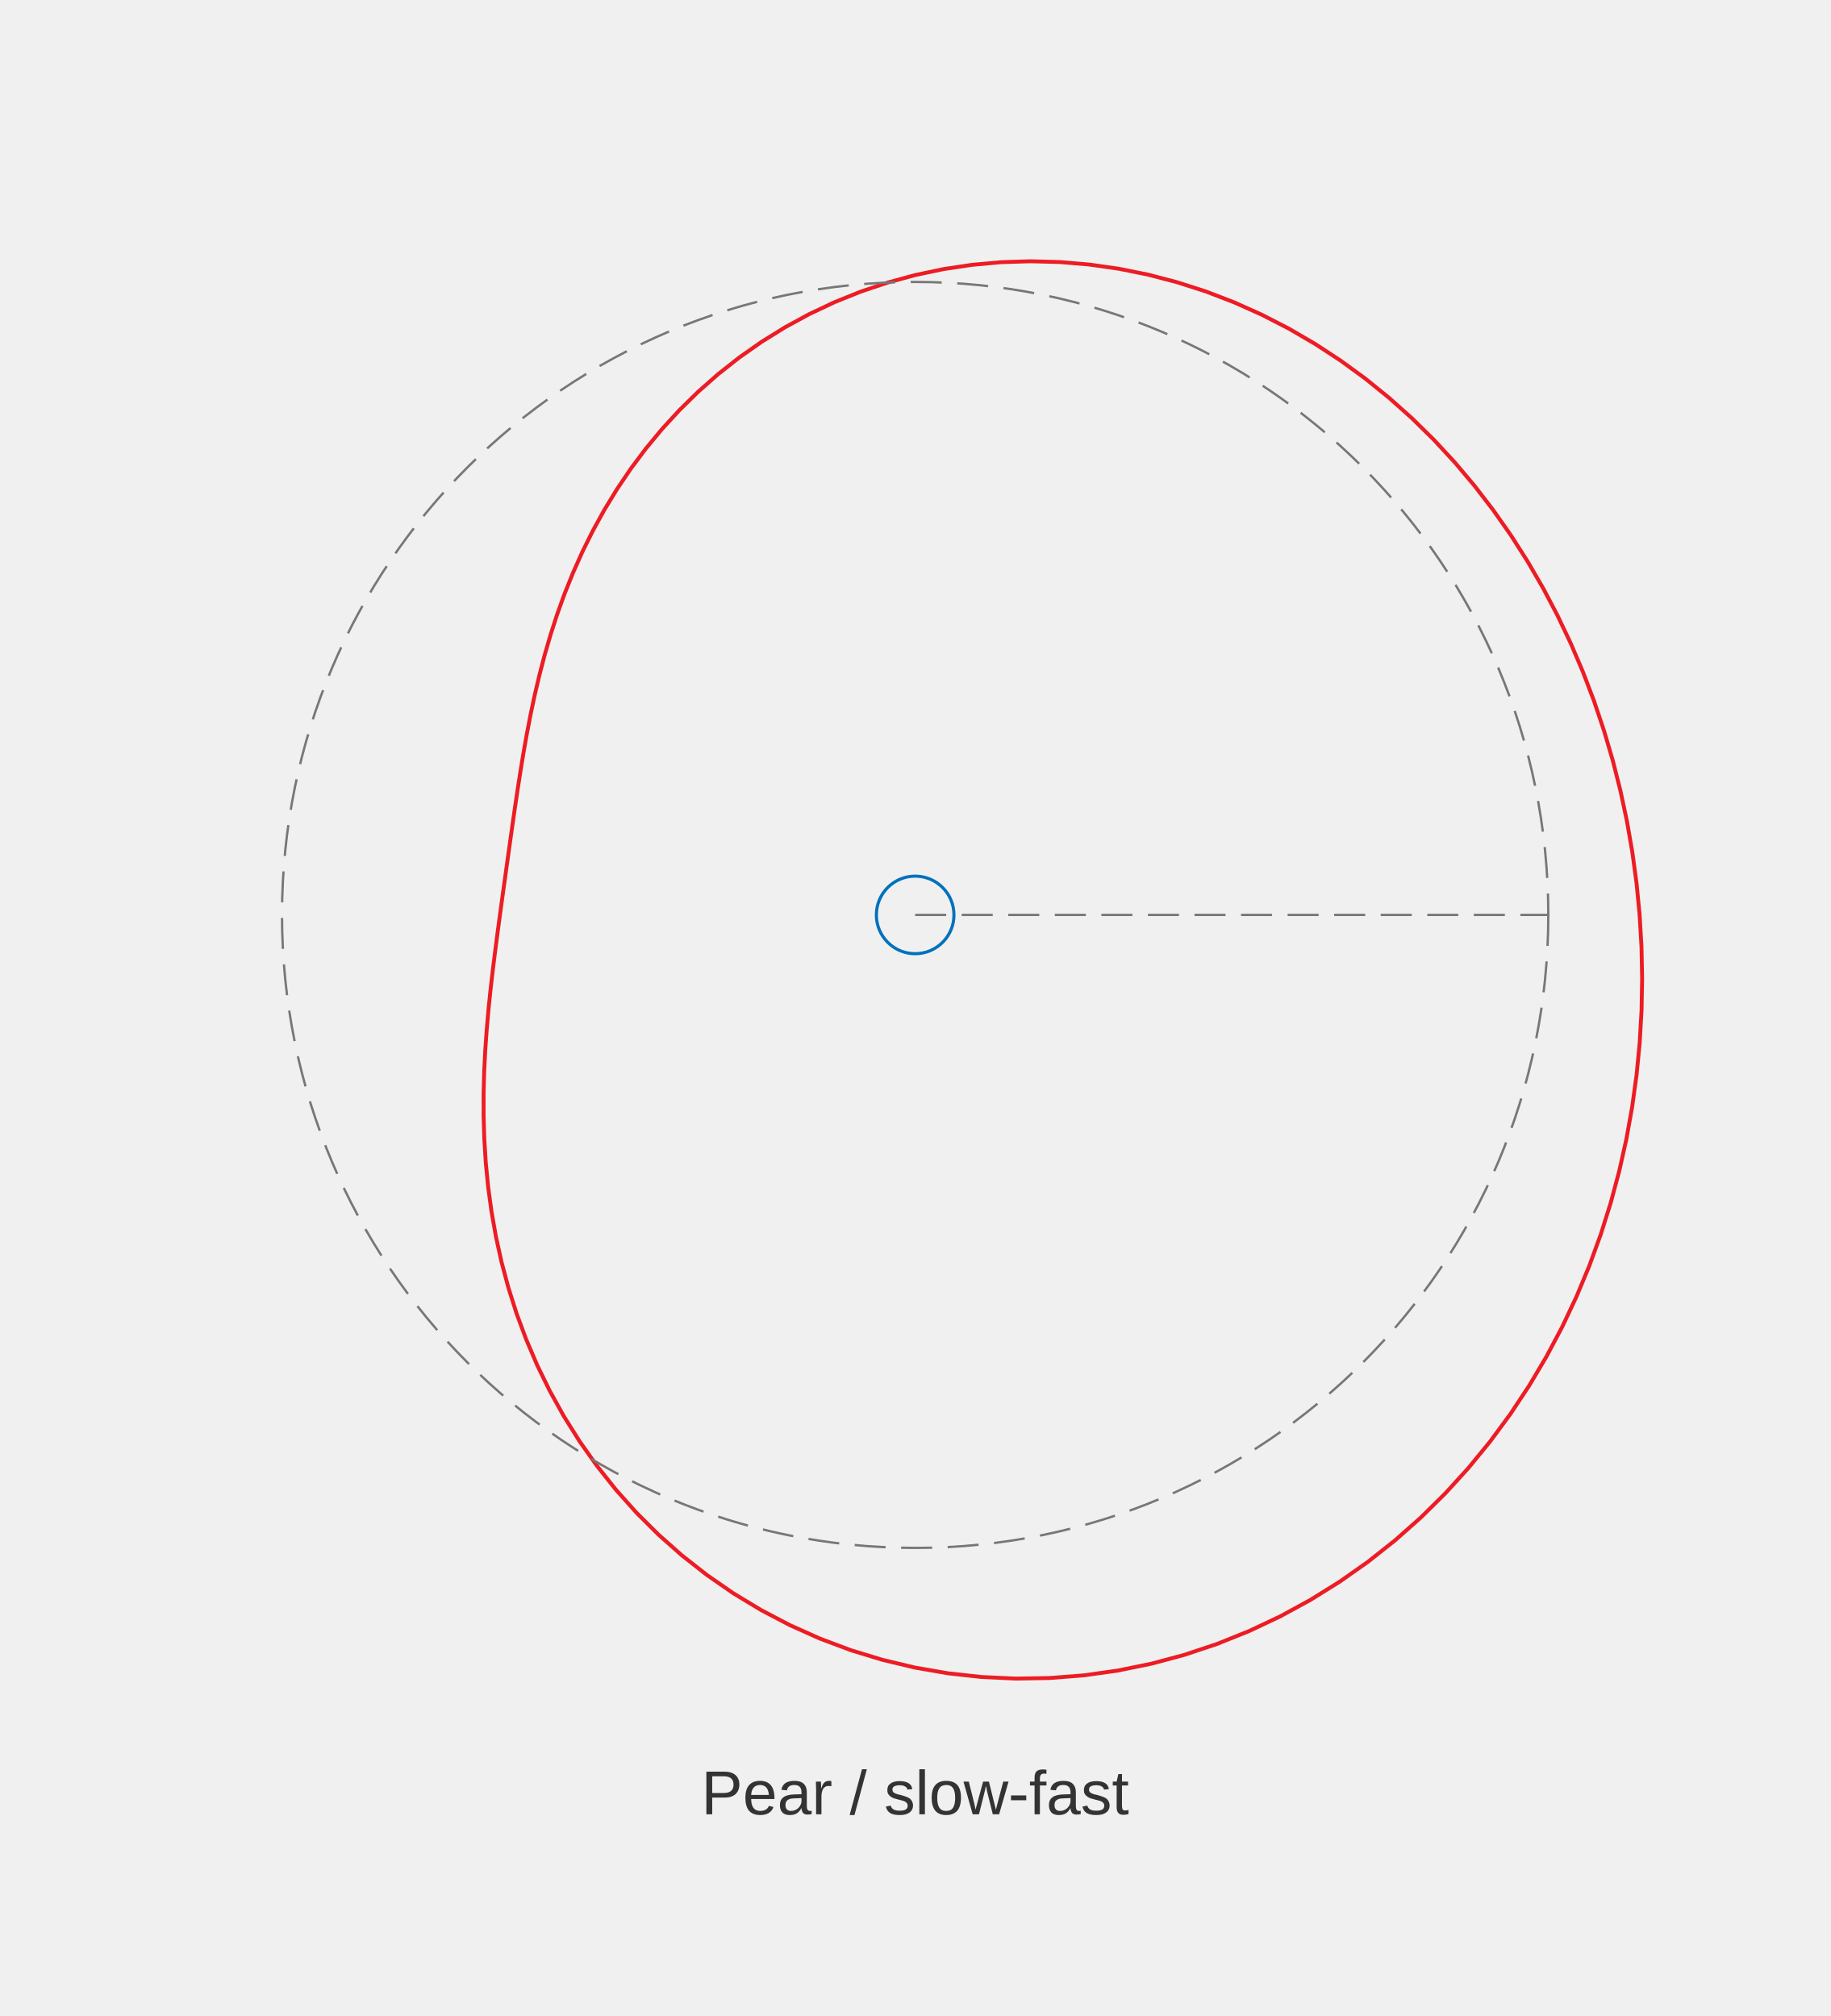
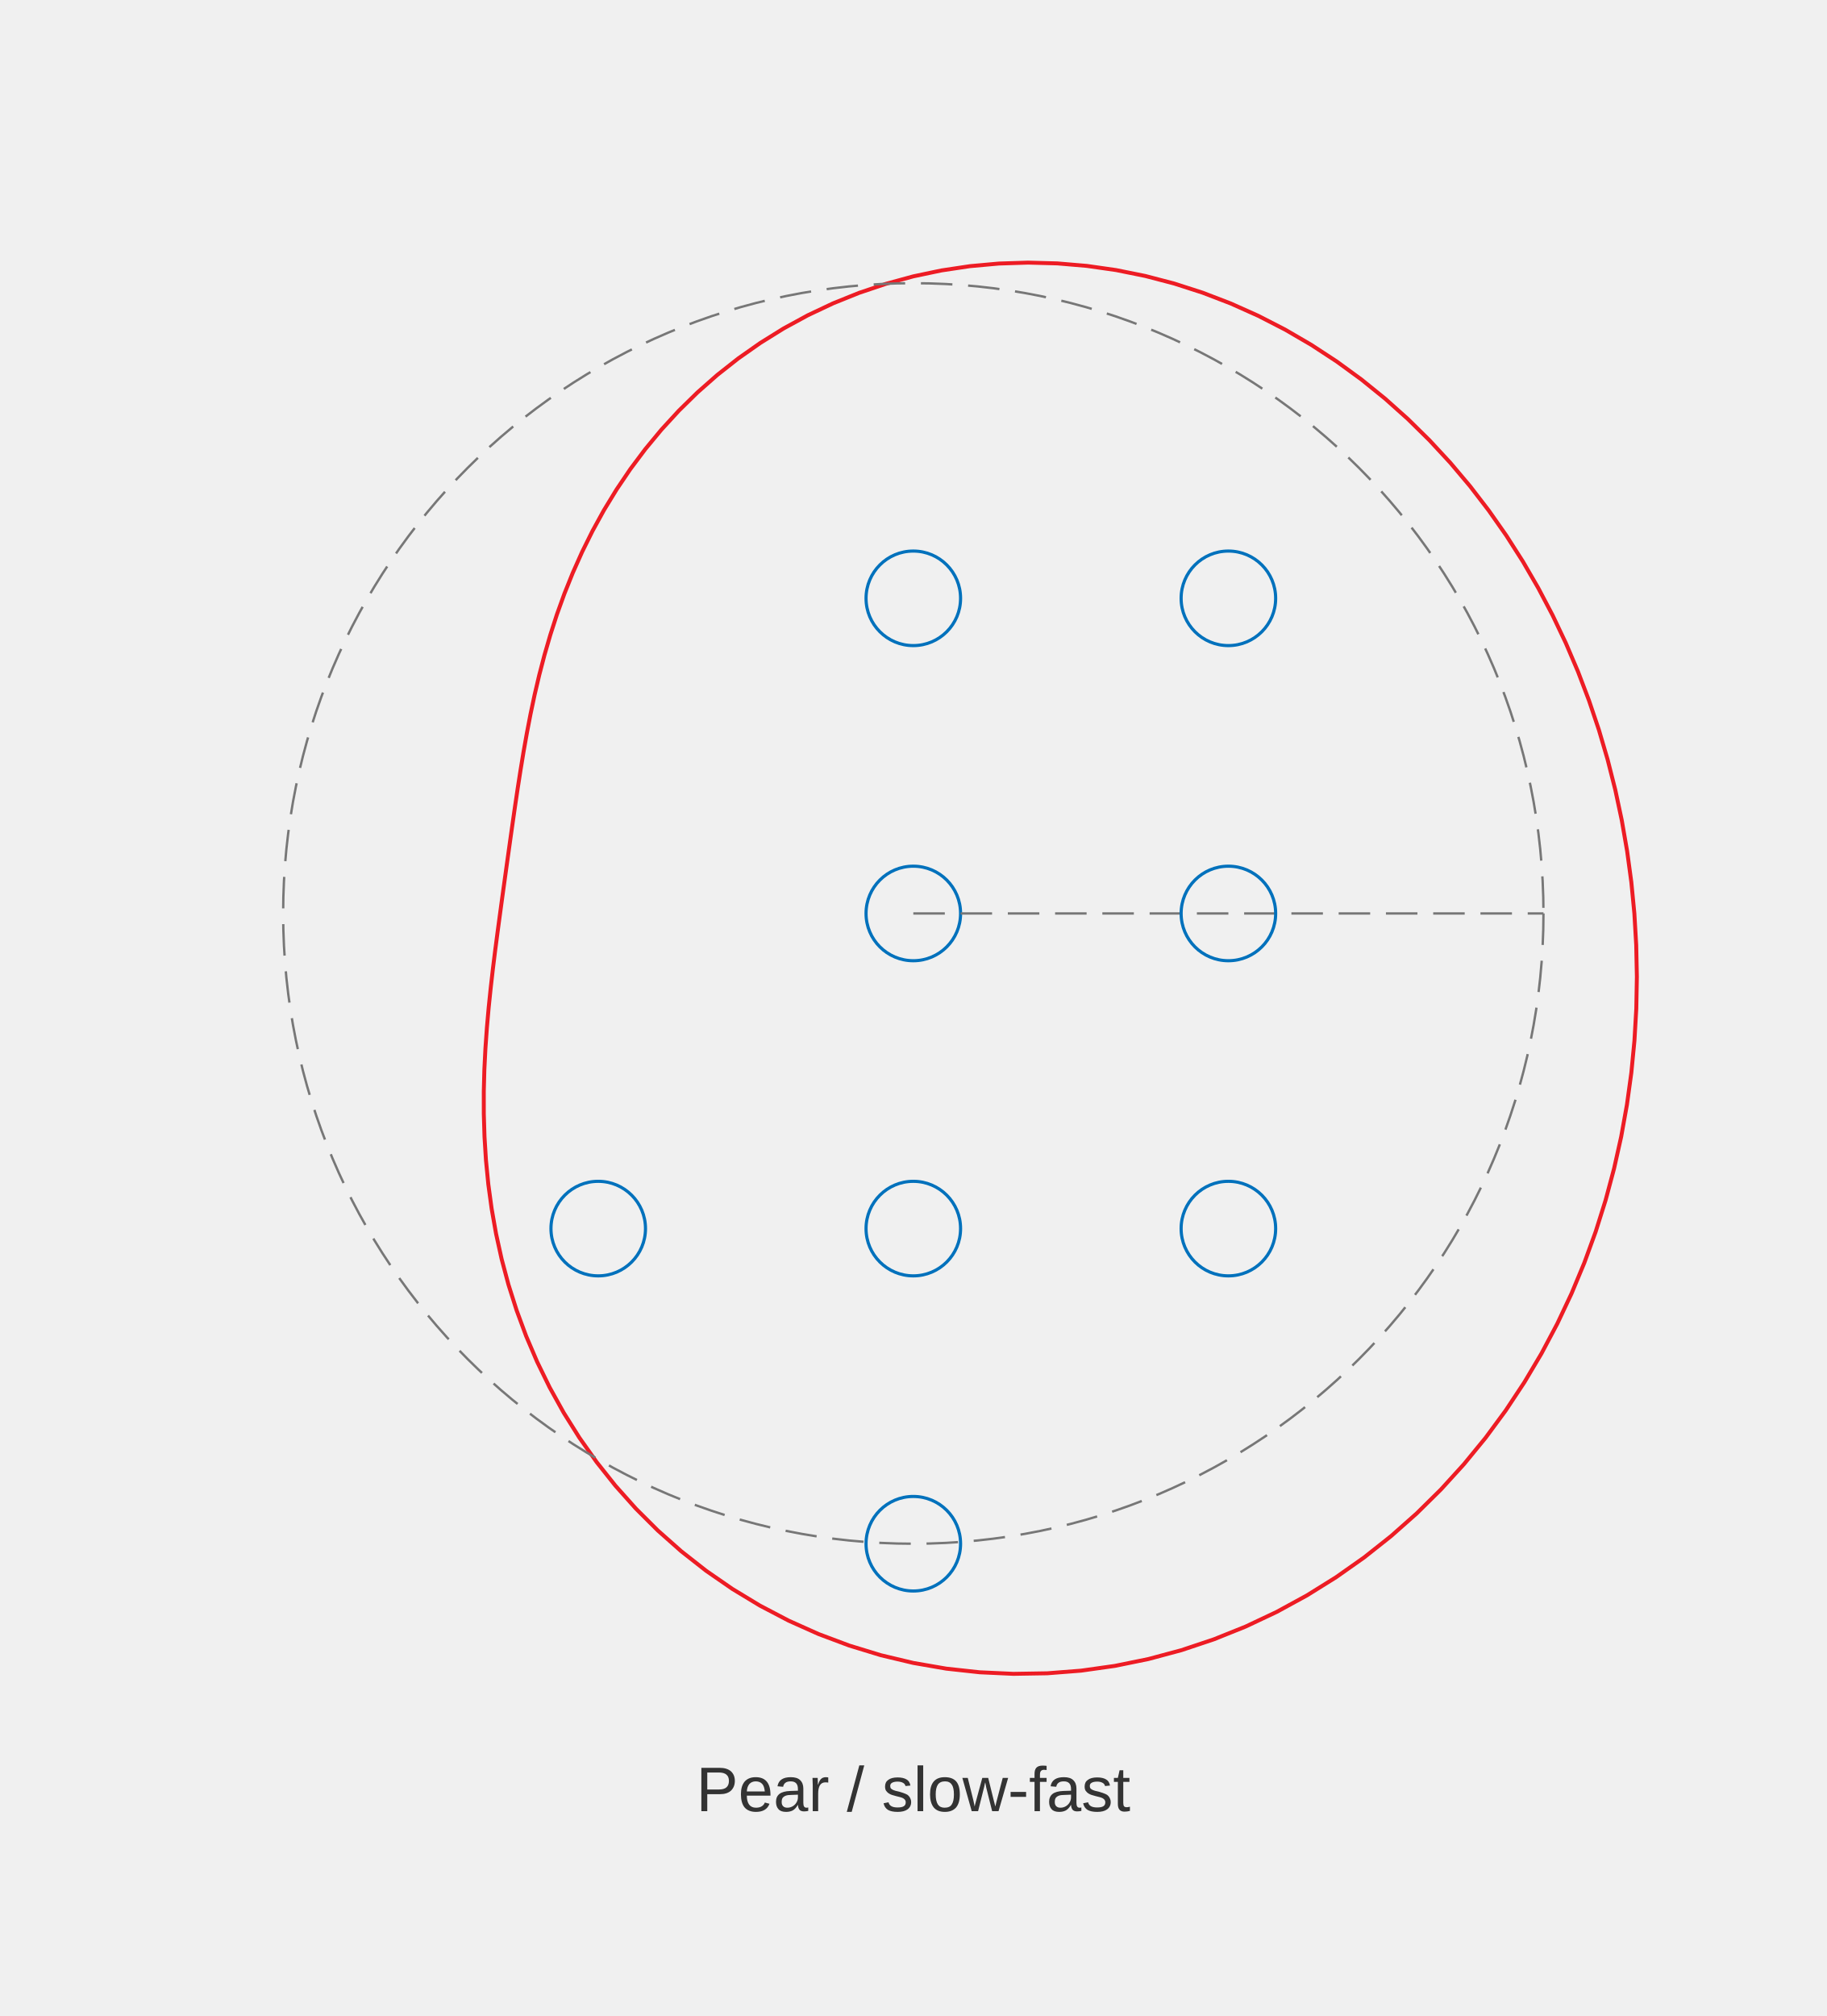
- <svg xmlns="http://www.w3.org/2000/svg" version="1.1" width="117.945mm" height="129.945mm" viewBox="0 0 117.945 129.945" data-profile-key="motionsmith-ms4n" data-grid-pitch-mm="20.4" data-hole-diameter-mm="5.0">
+ <svg xmlns="http://www.w3.org/2000/svg" version="1.1" width="115.946mm" height="127.946mm" viewBox="0 0 115.946 127.946" data-profile-key="motionsmith-ms4n" data-grid-pitch-mm="20" data-hole-diameter-mm="6">
  <defs>
    <style>
      .cut { fill: none; stroke: #ed1c24; stroke-width: 0.25; stroke-miterlimit: 10; }
      .drill { fill: none; stroke: #0071bc; stroke-width: 0.2; stroke-miterlimit: 10; }
      .score { fill: none; stroke: #777777; stroke-width: 0.15; stroke-dasharray: 2 1; }
      .label { fill: #333333; font-family: Arial, Helvetica, sans-serif; font-size: 4px; }
      .tiny { fill: #333333; font-family: Arial, Helvetica, sans-serif; font-size: 3px; }
      .paper { fill: #ffffff; stroke: none; }
    </style>
  </defs>
-   <path d="M 105.657 58.973 L 105.778 61.016 L 105.82 63.071 L 105.782 65.135 L 105.663 67.205 L 105.462 69.279 L 105.176 71.353 L 104.804 73.423 L 104.343 75.486 L 103.793 77.538 L 103.151 79.573 L 102.417 81.588 L 101.588 83.577 L 100.665 85.534 L 99.646 87.453 L 98.532 89.328 L 97.323 91.153 L 96.02 92.92 L 94.624 94.624 L 93.137 96.256 L 91.562 97.811 L 89.903 99.281 L 88.162 100.66 L 86.346 101.94 L 84.459 103.116 L 82.507 104.182 L 80.497 105.131 L 78.435 105.96 L 76.331 106.664 L 74.191 107.238 L 72.024 107.68 L 69.839 107.988 L 67.646 108.16 L 65.453 108.196 L 63.27 108.095 L 61.107 107.859 L 58.973 107.49 L 56.876 106.991 L 54.826 106.365 L 52.832 105.617 L 50.9 104.752 L 49.04 103.777 L 47.256 102.698 L 45.557 101.522 L 43.946 100.258 L 42.428 98.914 L 41.008 97.498 L 39.687 96.019 L 38.469 94.486 L 37.353 92.909 L 36.34 91.296 L 35.428 89.656 L 34.618 87.998 L 33.905 86.329 L 33.286 84.659 L 32.759 82.993 L 32.317 81.339 L 31.957 79.703 L 31.672 78.089 L 31.456 76.502 L 31.304 74.947 L 31.209 73.426 L 31.164 71.94 L 31.163 70.492 L 31.2 69.081 L 31.269 67.707 L 31.364 66.37 L 31.479 65.068 L 31.61 63.797 L 31.753 62.556 L 31.904 61.341 L 32.059 60.148 L 32.217 58.973 L 32.376 57.811 L 32.536 56.66 L 32.695 55.513 L 32.855 54.367 L 33.016 53.218 L 33.182 52.062 L 33.355 50.895 L 33.538 49.715 L 33.735 48.519 L 33.95 47.305 L 34.188 46.071 L 34.454 44.817 L 34.753 43.543 L 35.09 42.25 L 35.47 40.939 L 35.899 39.612 L 36.382 38.272 L 36.924 36.924 L 37.528 35.57 L 38.2 34.217 L 38.942 32.868 L 39.758 31.531 L 40.649 30.211 L 41.619 28.915 L 42.667 27.65 L 43.794 26.423 L 45 25.241 L 46.284 24.111 L 47.643 23.04 L 49.075 22.035 L 50.577 21.102 L 52.144 20.249 L 53.773 19.479 L 55.458 18.8 L 57.193 18.216 L 58.973 17.73 L 60.79 17.347 L 62.639 17.07 L 64.511 16.9 L 66.402 16.84 L 68.302 16.891 L 70.205 17.052 L 72.104 17.324 L 73.993 17.705 L 75.863 18.195 L 77.71 18.789 L 79.527 19.487 L 81.309 20.285 L 83.049 21.18 L 84.744 22.167 L 86.389 23.243 L 87.98 24.403 L 89.513 25.643 L 90.986 26.959 L 92.396 28.345 L 93.741 29.798 L 95.019 31.313 L 96.228 32.886 L 97.368 34.512 L 98.438 36.187 L 99.437 37.908 L 100.365 39.671 L 101.221 41.473 L 102.005 43.31 L 102.717 45.18 L 103.357 47.08 L 103.925 49.007 L 104.419 50.959 L 104.841 52.934 L 105.188 54.929 L 105.461 56.943 Z" class="cut cam-outline" data-cam-key="pear" data-base-radius-mm="40.8" data-eccentricity-mm="20.4" />
-   <circle cx="58.973" cy="58.973" r="2.5" class="drill axle-hole" data-hole-role="axle" data-hole-diameter-mm="5.0" />
-   <line x1="58.973" y1="58.973" x2="99.773" y2="58.973" class="score cam-base-radius" />
-   <circle cx="58.973" cy="58.973" r="40.8" class="score cam-base-circle" />
-   <text x="58.973" y="116.945" class="label" text-anchor="middle">Pear / slow-fast</text>
+   <path d="M 103.743 57.973 L 103.86 59.977 L 103.902 61.991 L 103.865 64.015 L 103.748 66.045 L 103.551 68.077 L 103.271 70.111 L 102.906 72.14 L 102.454 74.163 L 101.915 76.174 L 101.286 78.17 L 100.566 80.145 L 99.753 82.095 L 98.848 84.013 L 97.849 85.895 L 96.757 87.733 L 95.572 89.522 L 94.294 91.255 L 92.925 92.925 L 91.468 94.526 L 89.924 96.05 L 88.297 97.491 L 86.59 98.843 L 84.81 100.098 L 82.96 101.251 L 81.046 102.296 L 79.075 103.227 L 77.054 104.039 L 74.991 104.729 L 72.893 105.292 L 70.768 105.726 L 68.627 106.028 L 66.476 106.196 L 64.326 106.231 L 62.186 106.132 L 60.066 105.901 L 57.973 105.539 L 55.918 105.05 L 53.908 104.436 L 51.953 103.703 L 50.059 102.855 L 48.235 101.899 L 46.487 100.841 L 44.82 99.689 L 43.241 98.449 L 41.753 97.131 L 40.361 95.743 L 39.066 94.293 L 37.871 92.79 L 36.777 91.244 L 35.784 89.663 L 34.891 88.055 L 34.096 86.429 L 33.397 84.794 L 32.791 83.156 L 32.273 81.523 L 31.84 79.901 L 31.487 78.297 L 31.208 76.715 L 30.996 75.159 L 30.847 73.634 L 30.754 72.143 L 30.71 70.686 L 30.709 69.266 L 30.745 67.883 L 30.813 66.537 L 30.906 65.226 L 31.019 63.949 L 31.148 62.703 L 31.287 61.486 L 31.435 60.295 L 31.588 59.125 L 31.743 57.973 L 31.898 56.835 L 32.054 55.706 L 32.21 54.581 L 32.367 53.458 L 32.526 52.332 L 32.689 51.198 L 32.858 50.054 L 33.038 48.897 L 33.231 47.724 L 33.442 46.534 L 33.675 45.324 L 33.935 44.095 L 34.228 42.846 L 34.559 41.578 L 34.932 40.293 L 35.352 38.992 L 35.826 37.679 L 36.357 36.357 L 36.949 35.03 L 37.608 33.702 L 38.335 32.38 L 39.135 31.069 L 40.009 29.775 L 40.96 28.505 L 41.987 27.265 L 43.093 26.062 L 44.275 24.903 L 45.533 23.795 L 46.866 22.745 L 48.27 21.76 L 49.742 20.845 L 51.279 20.008 L 52.876 19.254 L 54.527 18.588 L 56.229 18.015 L 57.973 17.539 L 59.755 17.164 L 61.567 16.892 L 63.403 16.726 L 65.256 16.667 L 67.119 16.717 L 68.985 16.875 L 70.847 17.141 L 72.699 17.515 L 74.533 17.995 L 76.343 18.578 L 78.125 19.262 L 79.871 20.044 L 81.578 20.921 L 83.239 21.889 L 84.852 22.944 L 86.412 24.081 L 87.915 25.297 L 89.359 26.587 L 90.741 27.947 L 92.06 29.371 L 93.313 30.856 L 94.498 32.398 L 95.616 33.992 L 96.665 35.634 L 97.644 37.322 L 98.554 39.05 L 99.393 40.816 L 100.162 42.618 L 100.86 44.451 L 101.488 46.313 L 102.044 48.203 L 102.529 50.117 L 102.942 52.053 L 103.282 54.009 L 103.55 55.983 Z" class="cut cam-outline" data-cam-key="pear" data-base-radius-mm="40" data-eccentricity-mm="20" />
+   <circle cx="57.973" cy="57.973" r="3" class="drill axle-hole" data-hole-role="axle" data-hole-diameter-mm="6" />
+   <line x1="57.973" y1="57.973" x2="97.973" y2="57.973" class="score cam-base-radius" />
+   <circle cx="57.973" cy="57.973" r="40" class="score cam-base-circle" />
+   <circle cx="57.973" cy="37.973" r="3" class="drill linkage-hole bracket-hole crank-hole handle-hole" data-hole-role="linkage-bracket-crank-handle" data-attachment-kinds="linkage bracket crank handle" data-hole-diameter-mm="6" data-hole-index="0" data-hole-x-offset-mm="0" data-hole-y-offset-mm="-20" />
+   <circle cx="77.973" cy="57.973" r="3" class="drill linkage-hole bracket-hole crank-hole handle-hole" data-hole-role="linkage-bracket-crank-handle" data-attachment-kinds="linkage bracket crank handle" data-hole-diameter-mm="6" data-hole-index="1" data-hole-x-offset-mm="20" data-hole-y-offset-mm="0" />
+   <circle cx="57.973" cy="77.973" r="3" class="drill linkage-hole bracket-hole crank-hole handle-hole" data-hole-role="linkage-bracket-crank-handle" data-attachment-kinds="linkage bracket crank handle" data-hole-diameter-mm="6" data-hole-index="2" data-hole-x-offset-mm="0" data-hole-y-offset-mm="20" />
+   <circle cx="77.973" cy="37.973" r="3" class="drill linkage-hole bracket-hole crank-hole handle-hole" data-hole-role="linkage-bracket-crank-handle" data-attachment-kinds="linkage bracket crank handle" data-hole-diameter-mm="6" data-hole-index="3" data-hole-x-offset-mm="20" data-hole-y-offset-mm="-20" />
+   <circle cx="37.973" cy="77.973" r="3" class="drill linkage-hole bracket-hole crank-hole handle-hole" data-hole-role="linkage-bracket-crank-handle" data-attachment-kinds="linkage bracket crank handle" data-hole-diameter-mm="6" data-hole-index="4" data-hole-x-offset-mm="-20" data-hole-y-offset-mm="20" />
+   <circle cx="77.973" cy="77.973" r="3" class="drill linkage-hole bracket-hole crank-hole handle-hole" data-hole-role="linkage-bracket-crank-handle" data-attachment-kinds="linkage bracket crank handle" data-hole-diameter-mm="6" data-hole-index="5" data-hole-x-offset-mm="20" data-hole-y-offset-mm="20" />
+   <circle cx="57.973" cy="97.973" r="3" class="drill linkage-hole bracket-hole crank-hole handle-hole" data-hole-role="linkage-bracket-crank-handle" data-attachment-kinds="linkage bracket crank handle" data-hole-diameter-mm="6" data-hole-index="6" data-hole-x-offset-mm="0" data-hole-y-offset-mm="40" />
+   <text x="57.973" y="114.946" class="label" text-anchor="middle">Pear / slow-fast</text>
</svg>
